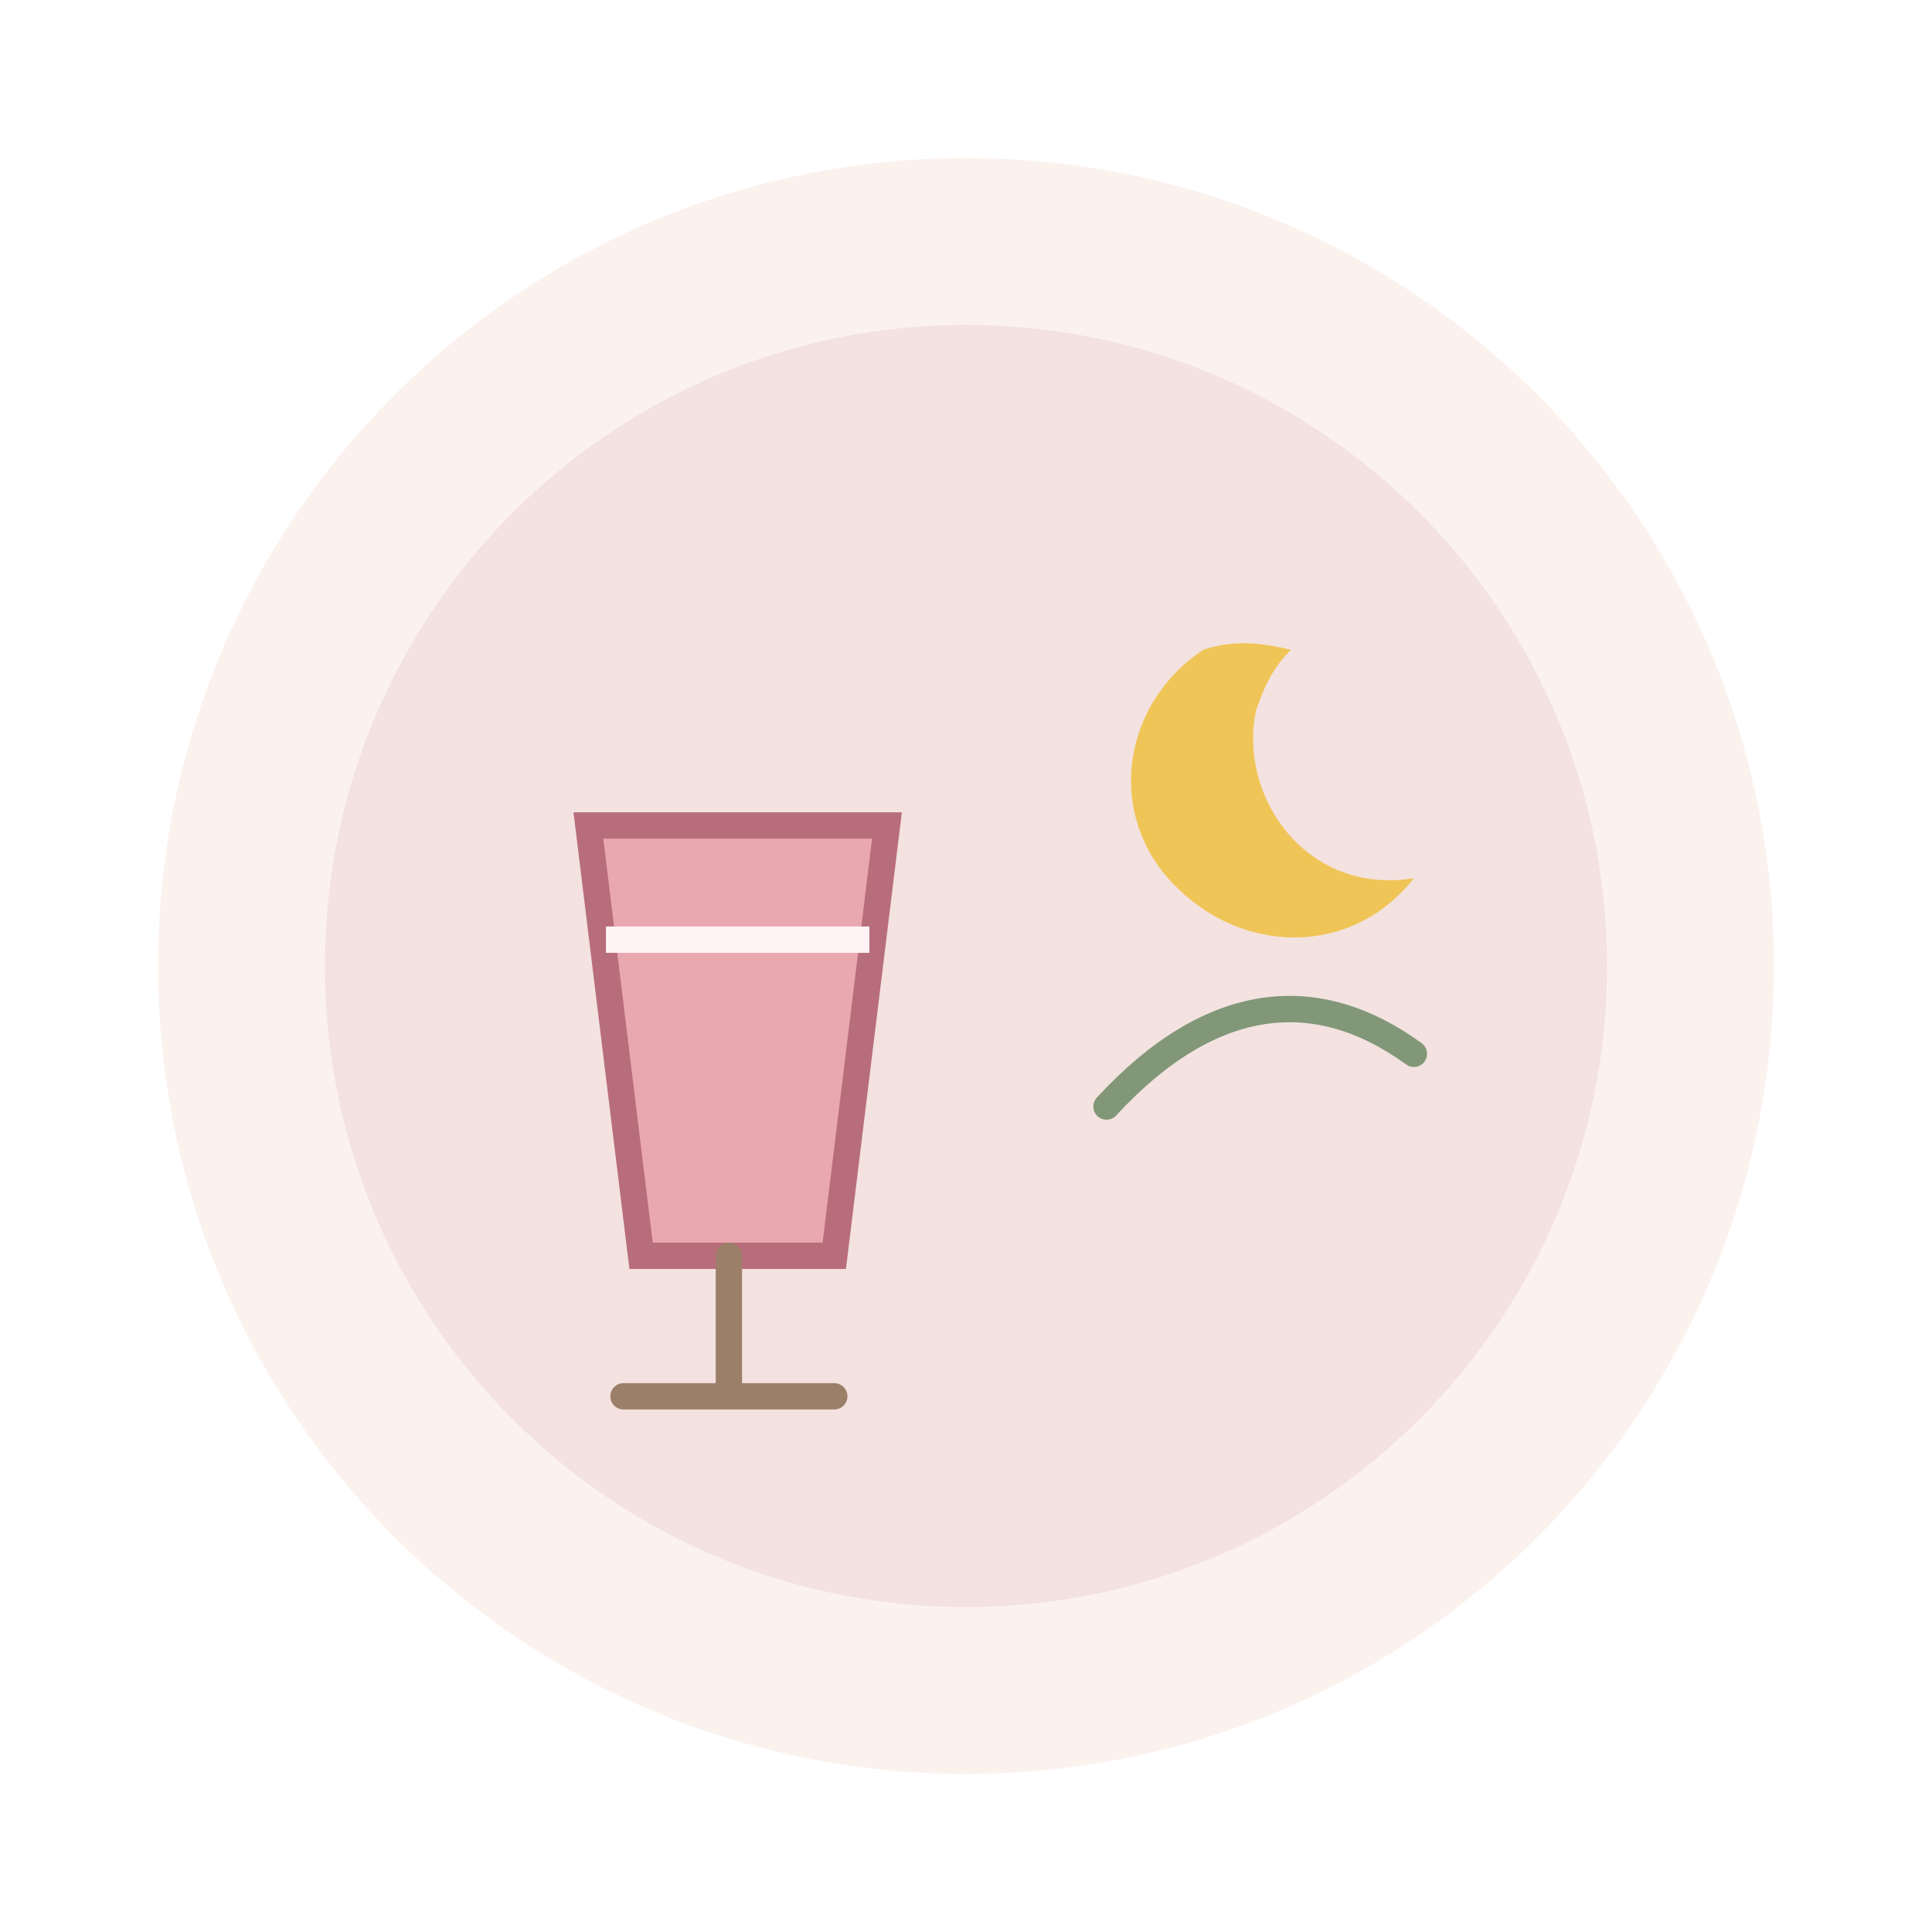
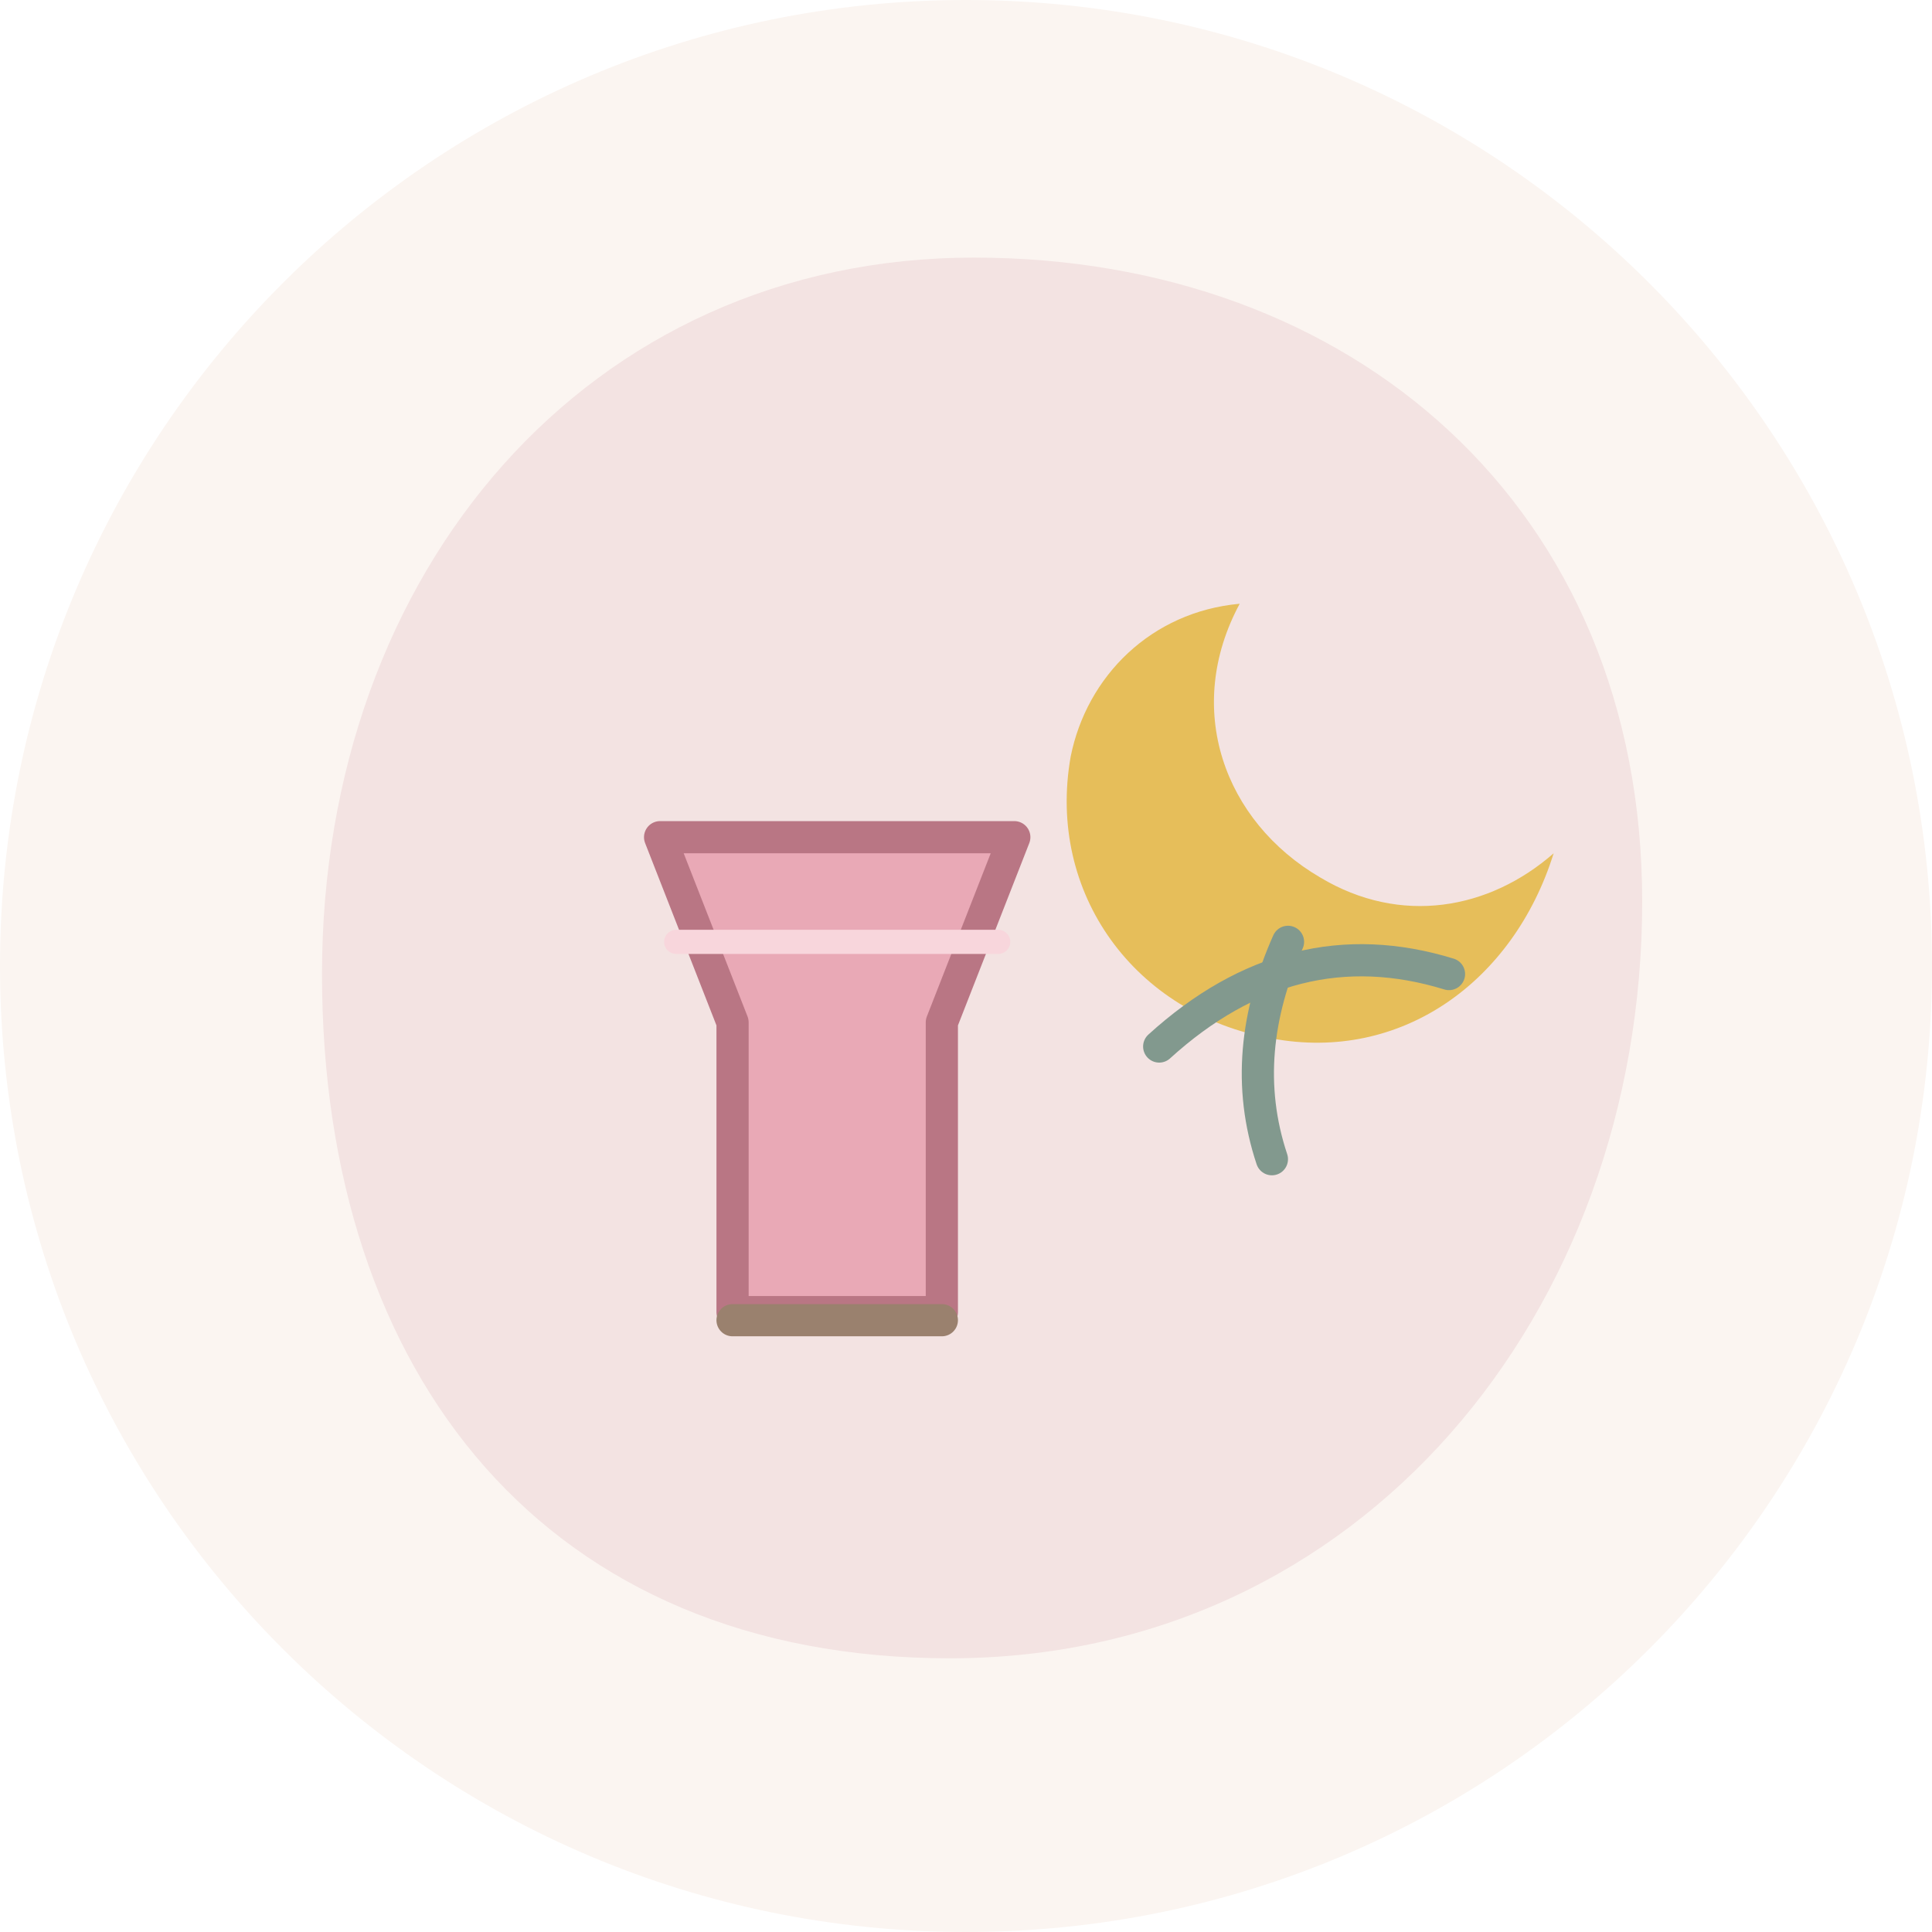
- <svg xmlns="http://www.w3.org/2000/svg" viewBox="0 0 220 220">
-   <circle cx="110" cy="110" r="92" fill="#fbf2ee" />
-   <circle cx="110" cy="110" r="73" fill="#f3e2df" />
-   <path d="M67 94h34l-6 49H73z" fill="#e9a7b0" stroke="#b86d7a" stroke-width="3" />
-   <path d="M69 107h30" stroke="#fff3f5" stroke-width="3" />
-   <path d="M83 143v16m-12 0h24" stroke="#9c7f69" stroke-width="3" stroke-linecap="round" />
-   <path d="M137 74c-9 6-11 18-4 26 8 9 21 9 28 0-12 2-20-9-18-19 1-3 2-5 4-7-4-1-7-1-10 0z" fill="#f0c557" />
-   <path d="M126 126c12-13 24-14 35-6" fill="none" stroke="#819778" stroke-width="3" stroke-linecap="round" />
+ <svg xmlns="http://www.w3.org/2000/svg" viewBox="0 0 240 240" fill="none">
+   <rect width="240" height="240" rx="120" fill="#FBF5F1" />
+   <path d="M40 121c0-50 33-89 81-89 47 0 83 31 83 80 0 51-35 94-86 94-50 0-78-35-78-85Z" fill="#F3E3E2" />
+   <g stroke-linecap="round" stroke-linejoin="round">
+     <path d="M82 104h44l-9 23v36H91v-36l-9-23Z" fill="#E9A9B6" stroke="#B97684" stroke-width="4" />
+     <path d="M84 117h40" stroke="#F8D6DC" stroke-width="3" />
+     <path d="M91 164h26" stroke="#9A816E" stroke-width="4" />
+     <path d="M154 75c-7 13-2 27 10 34 10 6 21 4 29-3-5 16-19 26-35 23-17-3-28-18-25-35 2-10 10-18 21-19Z" fill="#E6BE5A" stroke="none" />
+     <path d="M144 130c11-10 23-13 36-9" stroke="#82998E" stroke-width="4" />
+     <path d="M160 117c-4 9-5 18-2 27" stroke="#82998E" stroke-width="4" />
+   </g>
</svg>
